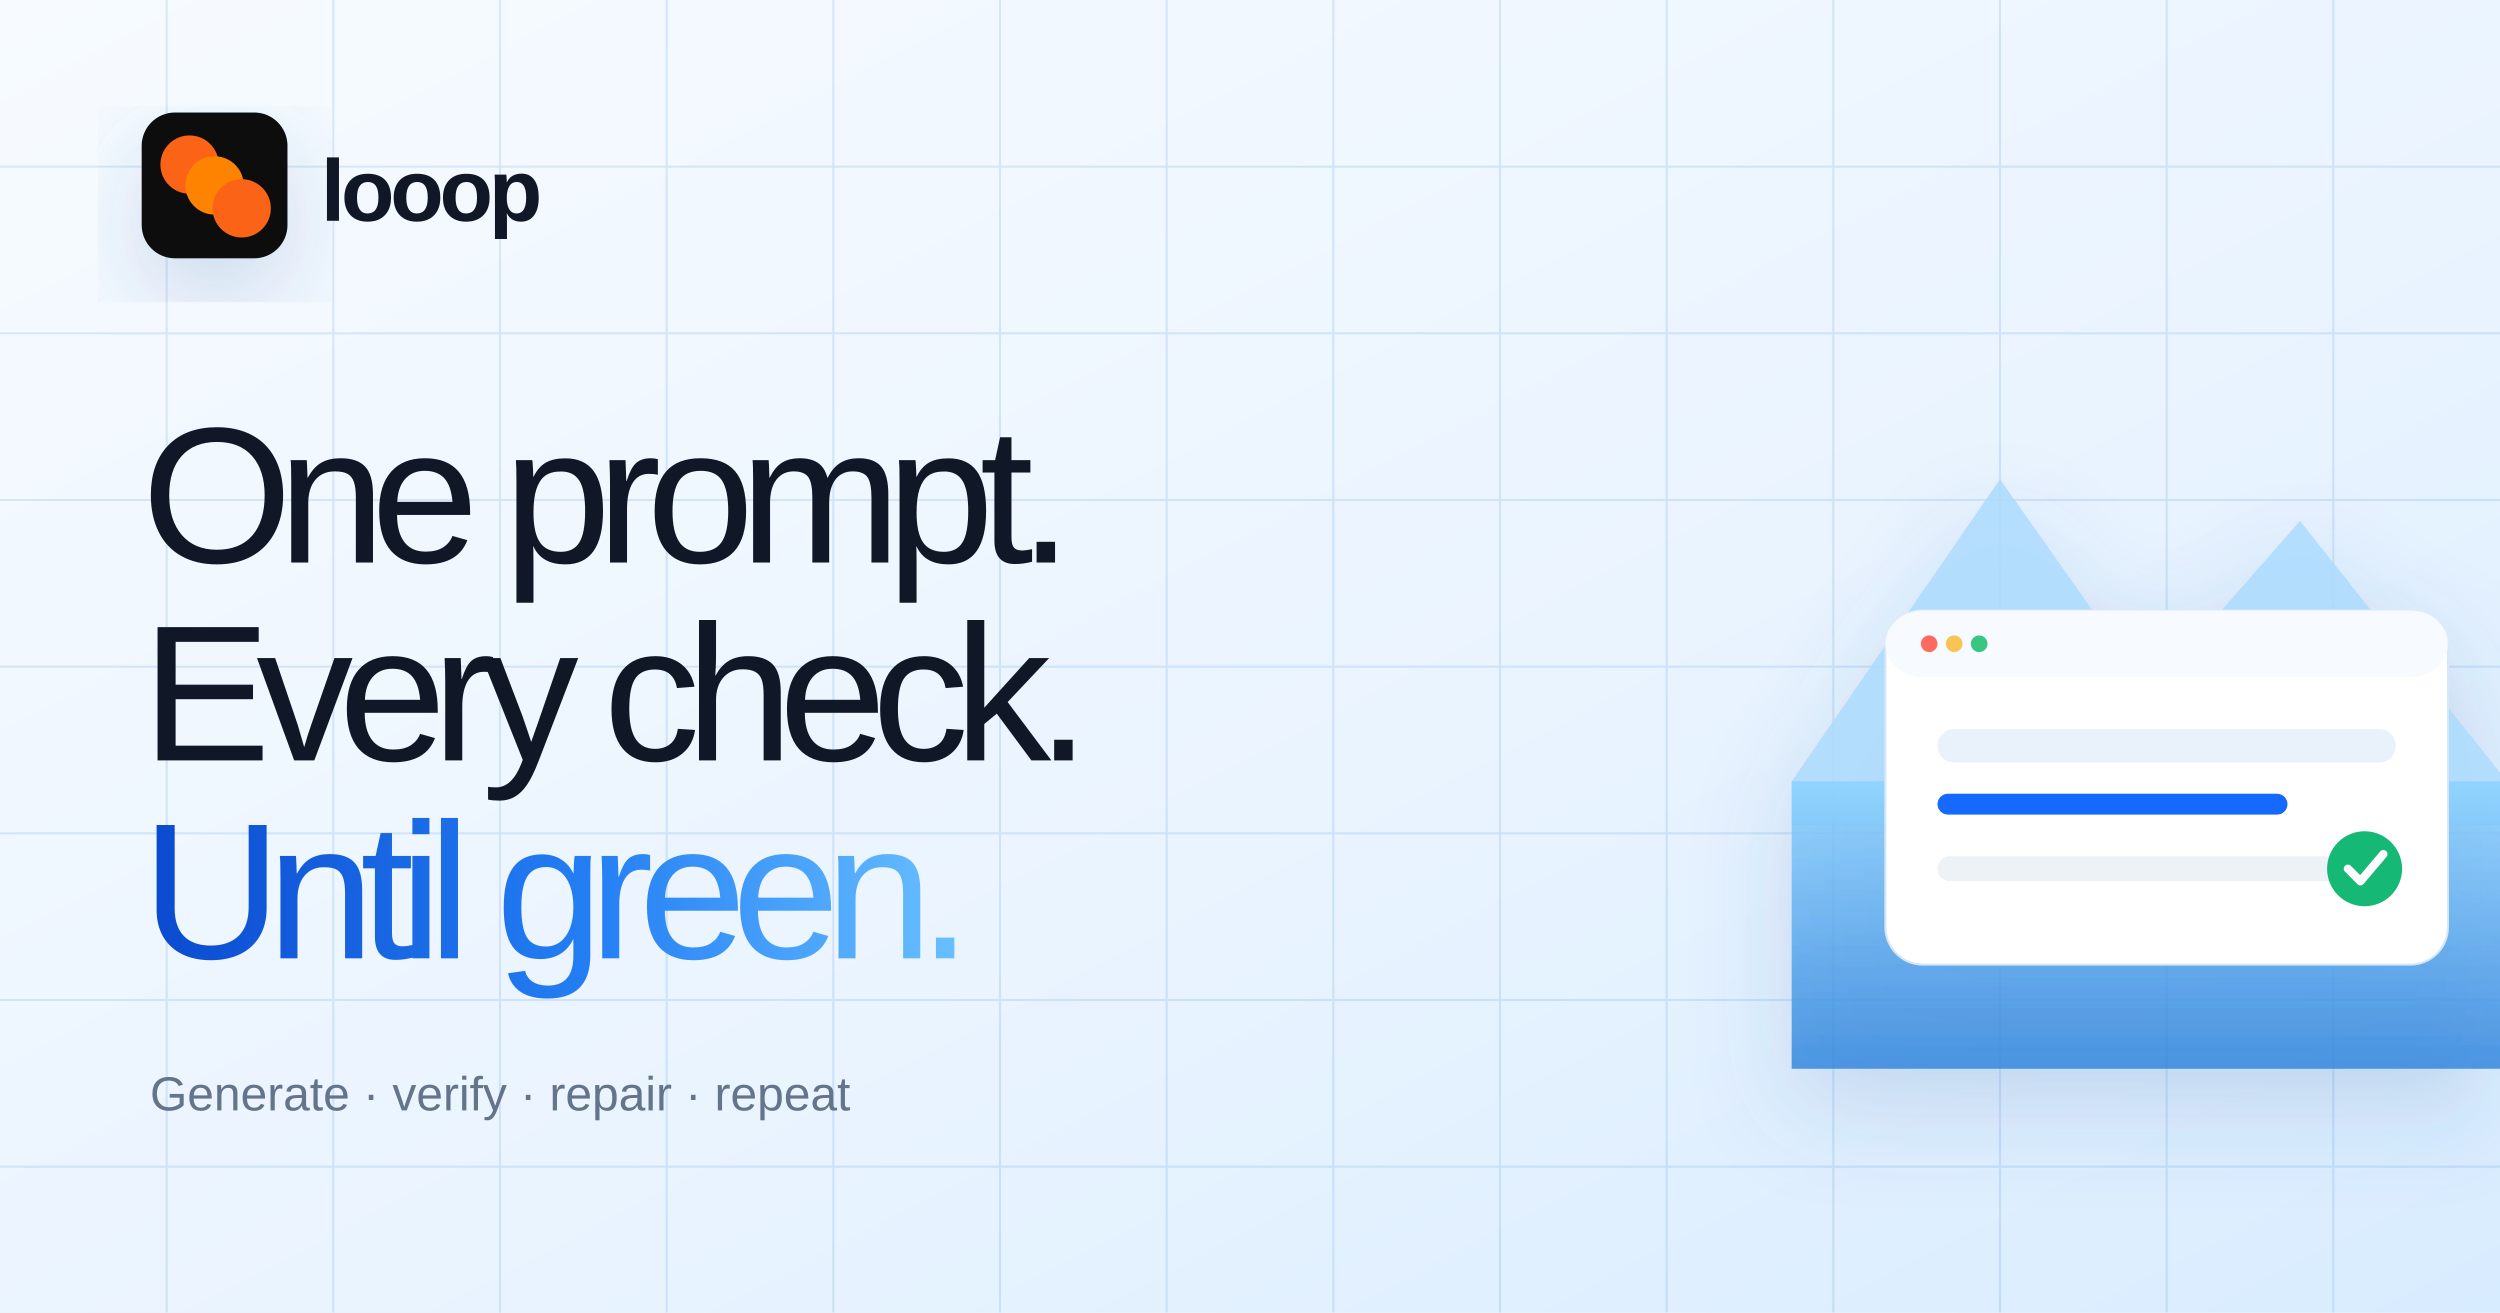
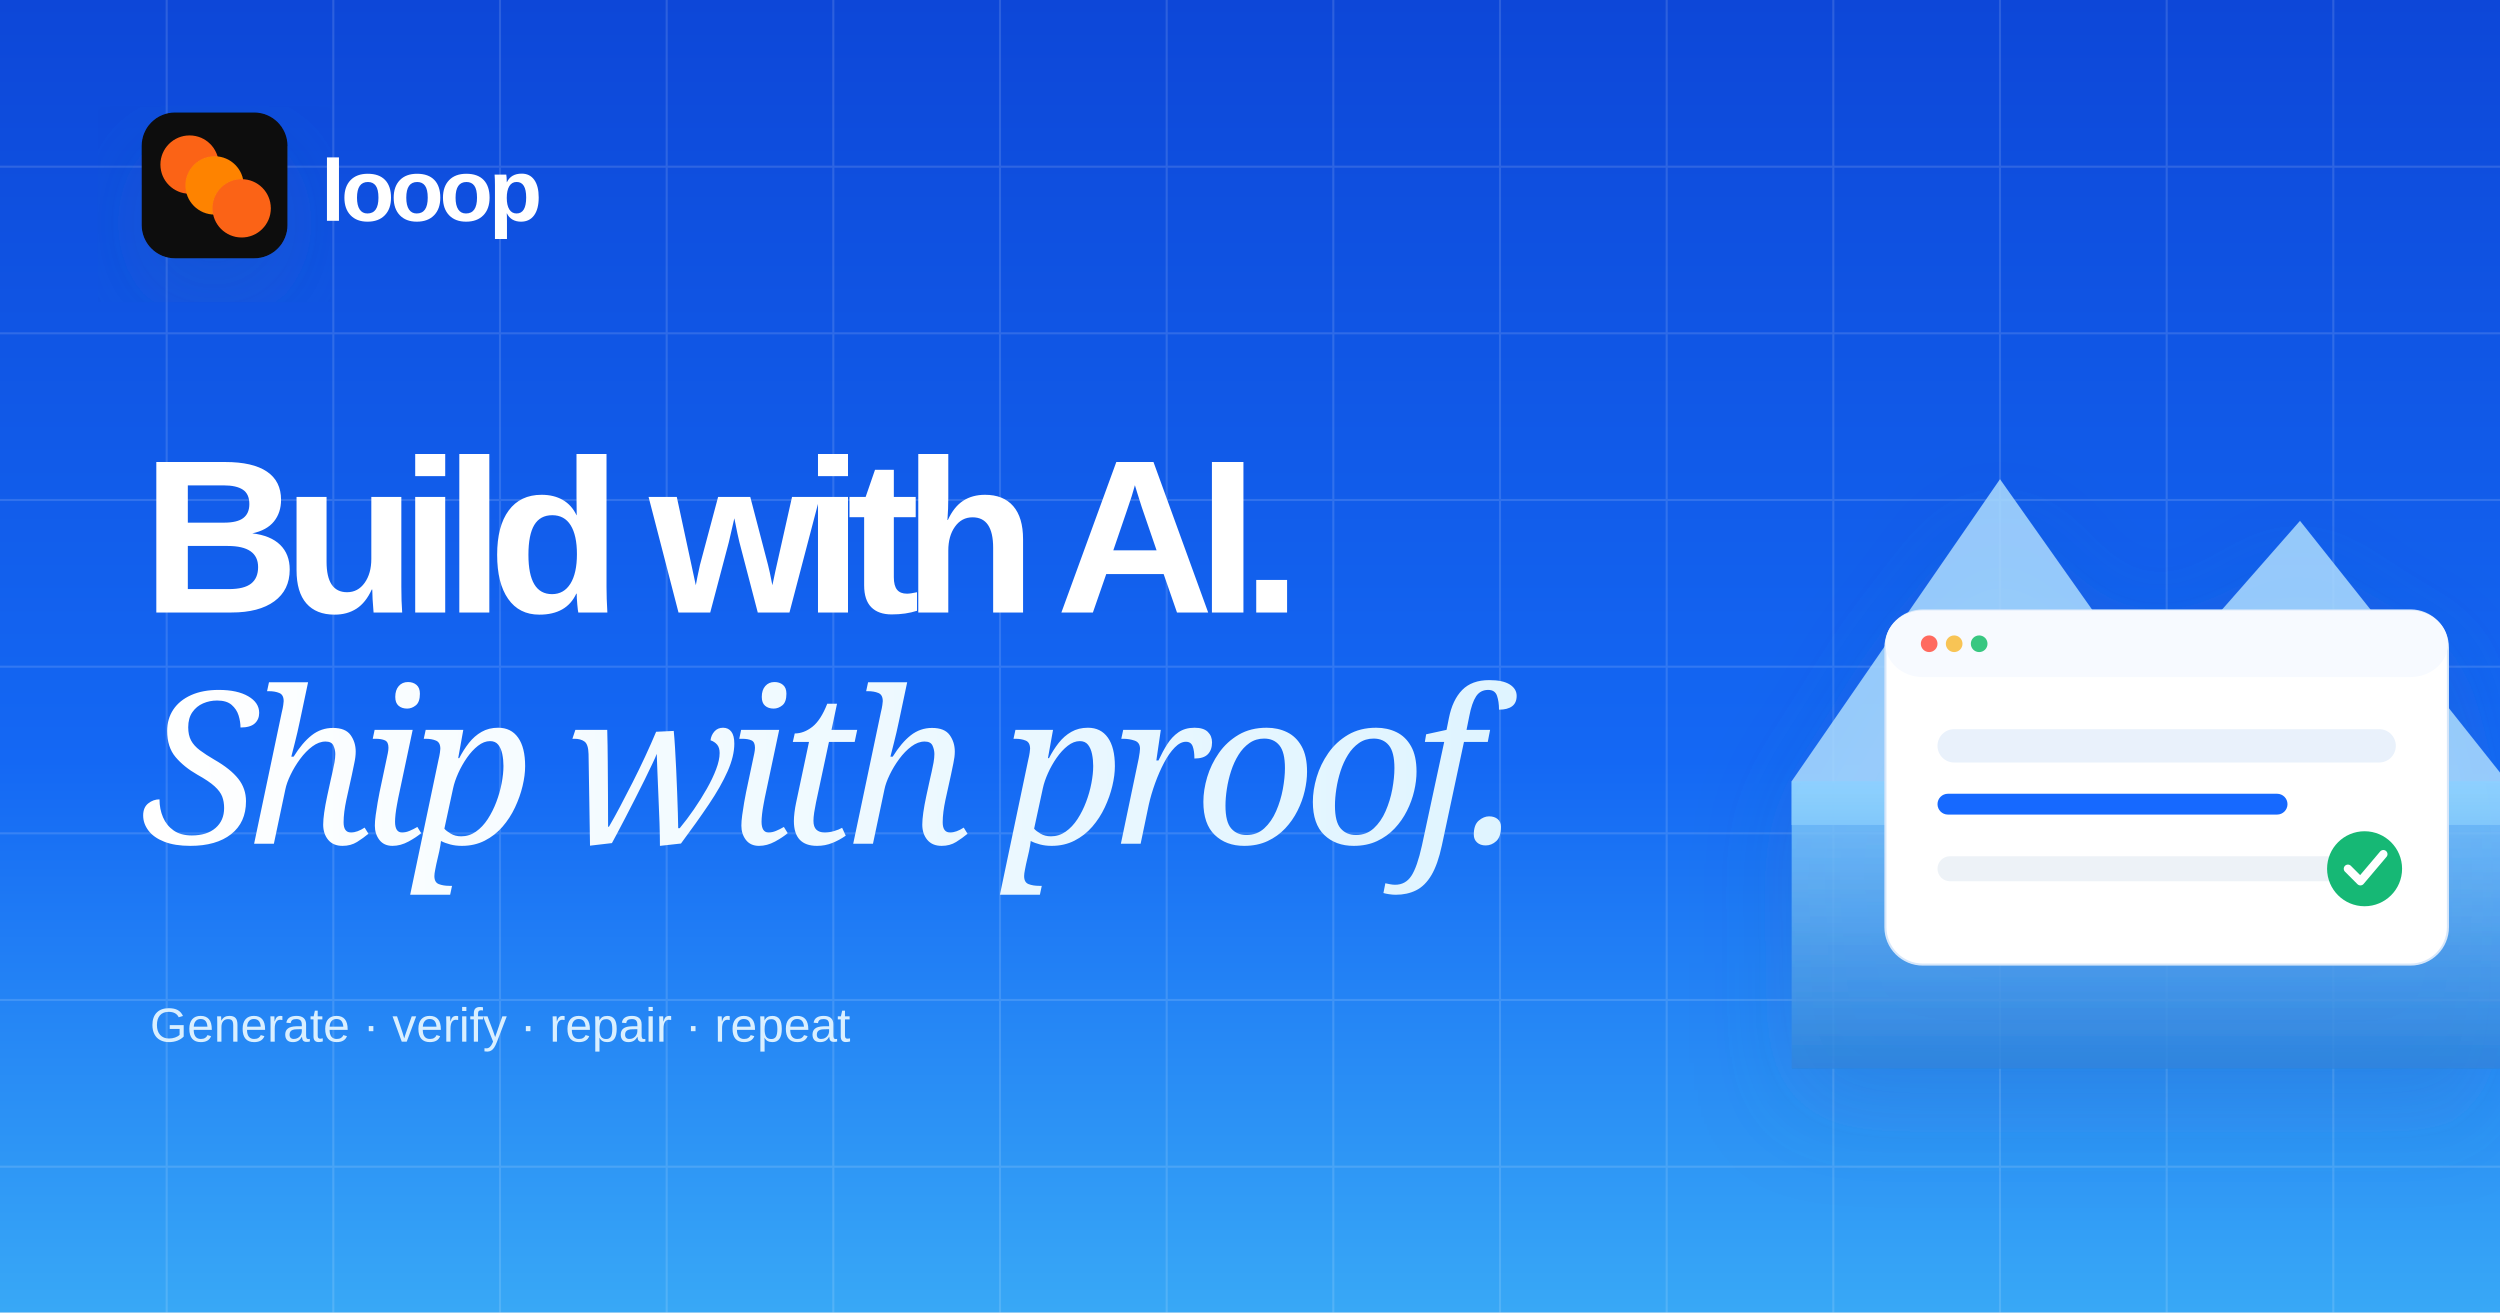
<svg xmlns="http://www.w3.org/2000/svg" width="1200" height="630" viewBox="0 0 1200 630">
  <defs>
-     <linearGradient id="page" x1="0" y1="0" x2="1" y2="1">
-       <stop stop-color="#f7fbff" />
-       <stop offset=".56" stop-color="#eaf4ff" />
-       <stop offset="1" stop-color="#d8ecff" />
+     <linearGradient id="page" x1="0" y1="0" x2="0" y2="1">
+       <stop stop-color="#0d47d8" />
+       <stop offset=".58" stop-color="#1468f4" />
+       <stop offset="1" stop-color="#38a8f6" />
    </linearGradient>
    <linearGradient id="word" x1="0" y1="0" x2="1" y2="0">
-       <stop stop-color="#0b4bd0" />
-       <stop offset=".55" stop-color="#247ff4" />
-       <stop offset="1" stop-color="#68bfff" />
+       <stop stop-color="#ffffff" />
+       <stop offset="1" stop-color="#dff4ff" />
    </linearGradient>
    <linearGradient id="lake" x1="0" y1="0" x2="0" y2="1">
      <stop stop-color="#8bd1ff" />
      <stop offset="1" stop-color="#2f83dc" />
    </linearGradient>
    <filter id="shadow" x="-30%" y="-30%" width="160%" height="160%">
      <feDropShadow dx="0" dy="18" stdDeviation="24" flood-color="#3267a3" flood-opacity=".22" />
    </filter>
  </defs>
  <rect width="1200" height="630" fill="url(#page)" />
-   <g opacity=".18" stroke="#4e8ed6">
+   <g opacity=".13" stroke="#ffffff">
    <path d="M0 80h1200M0 160h1200M0 240h1200M0 320h1200M0 400h1200M0 480h1200M0 560h1200" />
    <path d="M80 0v630M160 0v630M240 0v630M320 0v630M400 0v630M480 0v630M560 0v630M640 0v630M720 0v630M800 0v630M880 0v630M960 0v630M1040 0v630M1120 0v630" />
  </g>
  <g transform="translate(68 54)" filter="url(#shadow)">
    <rect width="70" height="70" rx="16" fill="#0e0d09" />
    <circle cx="23" cy="25" r="14" fill="#fb6415" />
    <circle cx="35" cy="35" r="14" fill="#fe8305" />
    <circle cx="48" cy="46" r="14" fill="#fb6415" />
  </g>
-   <text x="154" y="106" fill="#101828" font-family="Arial, sans-serif" font-size="42" font-weight="700" letter-spacing="-2">looop</text>
-   <text x="68" y="270" fill="#101828" font-family="Arial, sans-serif" font-size="93" font-weight="500" letter-spacing="-7">One prompt.</text>
-   <text x="68" y="365" fill="#101828" font-family="Arial, sans-serif" font-size="93" font-weight="500" letter-spacing="-7">Every check.</text>
-   <text x="68" y="460" fill="url(#word)" font-family="Arial, sans-serif" font-size="93" font-weight="500" letter-spacing="-7">Until green.</text>
-   <text x="72" y="533" fill="#64748b" font-family="Arial, sans-serif" font-size="23">Generate · verify · repair · repeat</text>
+   <text x="154" y="106" fill="#ffffff" font-family="Arial, sans-serif" font-size="42" font-weight="700" letter-spacing="-2">looop</text>
+   <text x="68" y="294" fill="#ffffff" font-family="Arial, sans-serif" font-size="105" font-weight="700" letter-spacing="-8">Build with AI.</text>
+   <text x="68" y="405" fill="url(#word)" font-family="Georgia, serif" font-size="102" font-style="italic" font-weight="400" letter-spacing="-6">Ship with proof.</text>
+   <text x="72" y="500" fill="#d9efff" font-family="Arial, sans-serif" font-size="23">Generate · verify · repair · repeat</text>
  <g transform="translate(860 135)" filter="url(#shadow)">
    <path d="M0 240 100 95l72 102 72-82 116 146H0Z" fill="#acdafe" opacity=".85" />
    <path d="M0 240h360v138H0z" fill="url(#lake)" opacity=".82" />
    <rect x="45" y="158" width="270" height="170" rx="18" fill="#fff" stroke="#d7e7fa" />
    <rect x="45" y="158" width="270" height="32" rx="18" fill="#f7faff" />
    <circle cx="66" cy="174" r="4" fill="#ff6b5f" />
    <circle cx="78" cy="174" r="4" fill="#f8c455" />
    <circle cx="90" cy="174" r="4" fill="#37c781" />
    <rect x="70" y="215" width="220" height="16" rx="8" fill="#e9f1fb" />
    <rect x="70" y="246" width="168" height="10" rx="5" fill="#1769ff" />
    <rect x="70" y="276" width="220" height="12" rx="6" fill="#edf2f7" />
    <circle cx="275" cy="282" r="18" fill="#16b874" />
    <path d="m267 282 6 6 11-13" fill="none" stroke="#fff" stroke-linecap="round" stroke-linejoin="round" stroke-width="4" />
  </g>
</svg>
